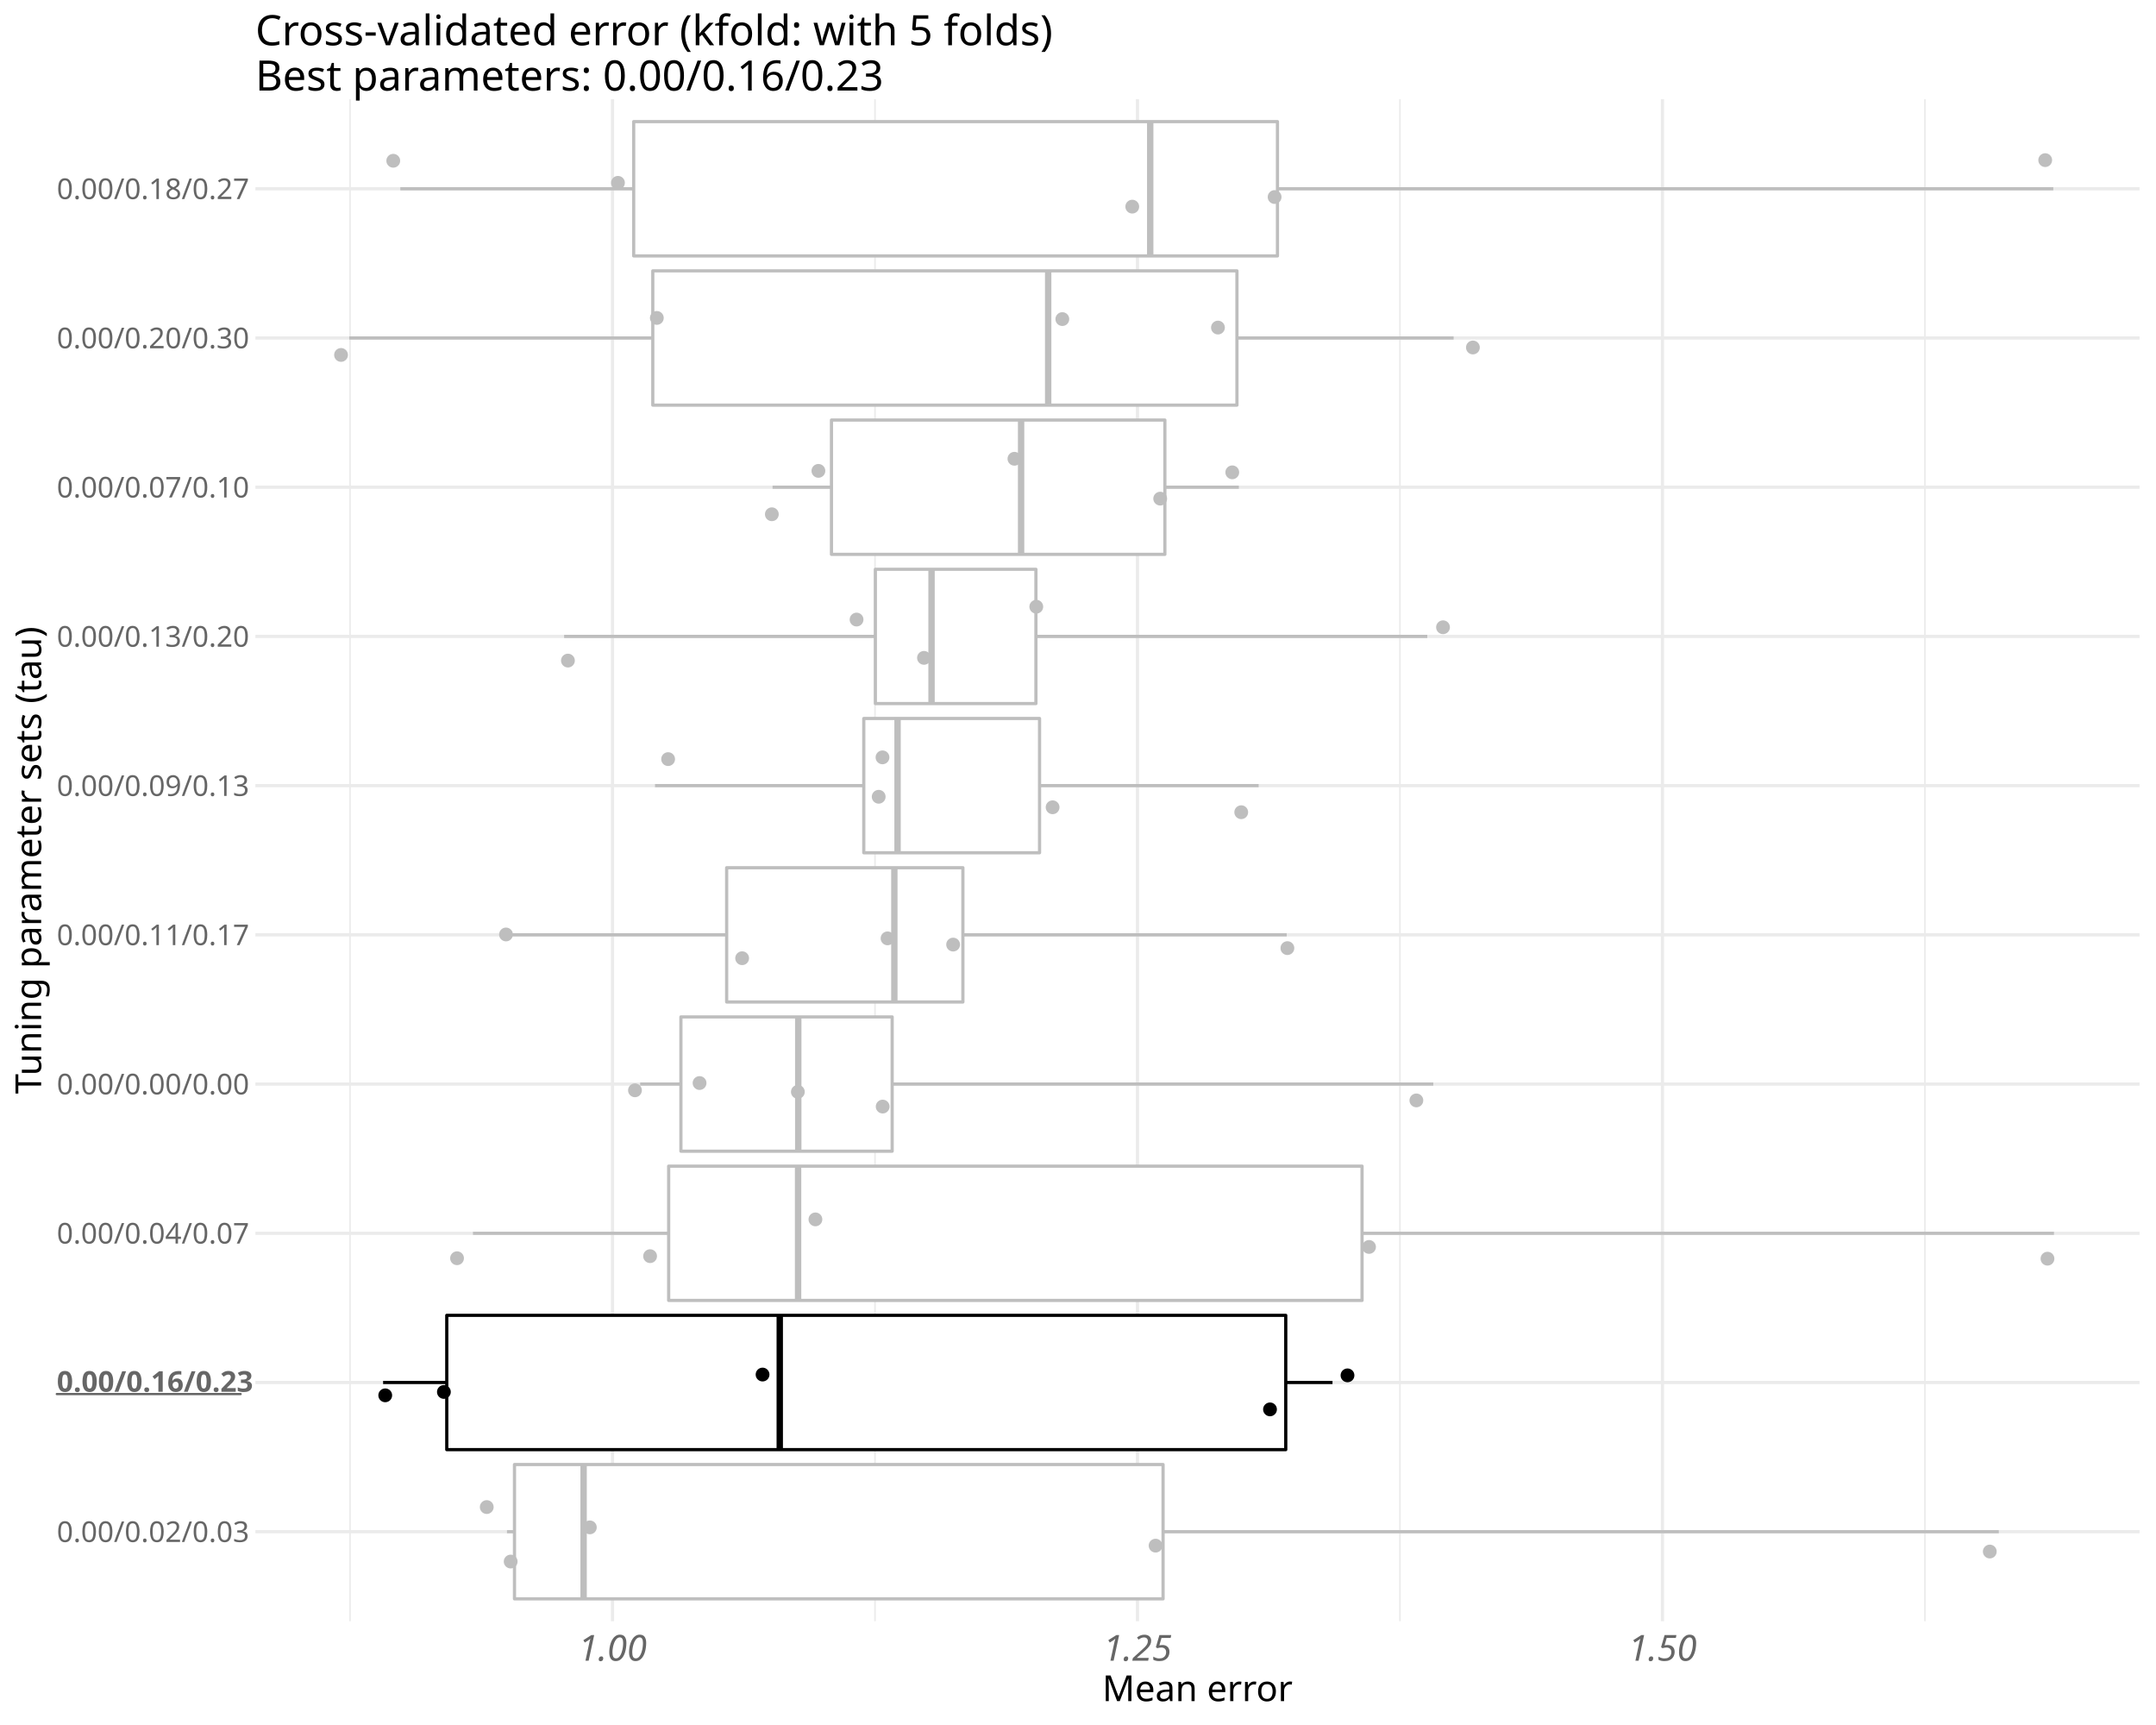
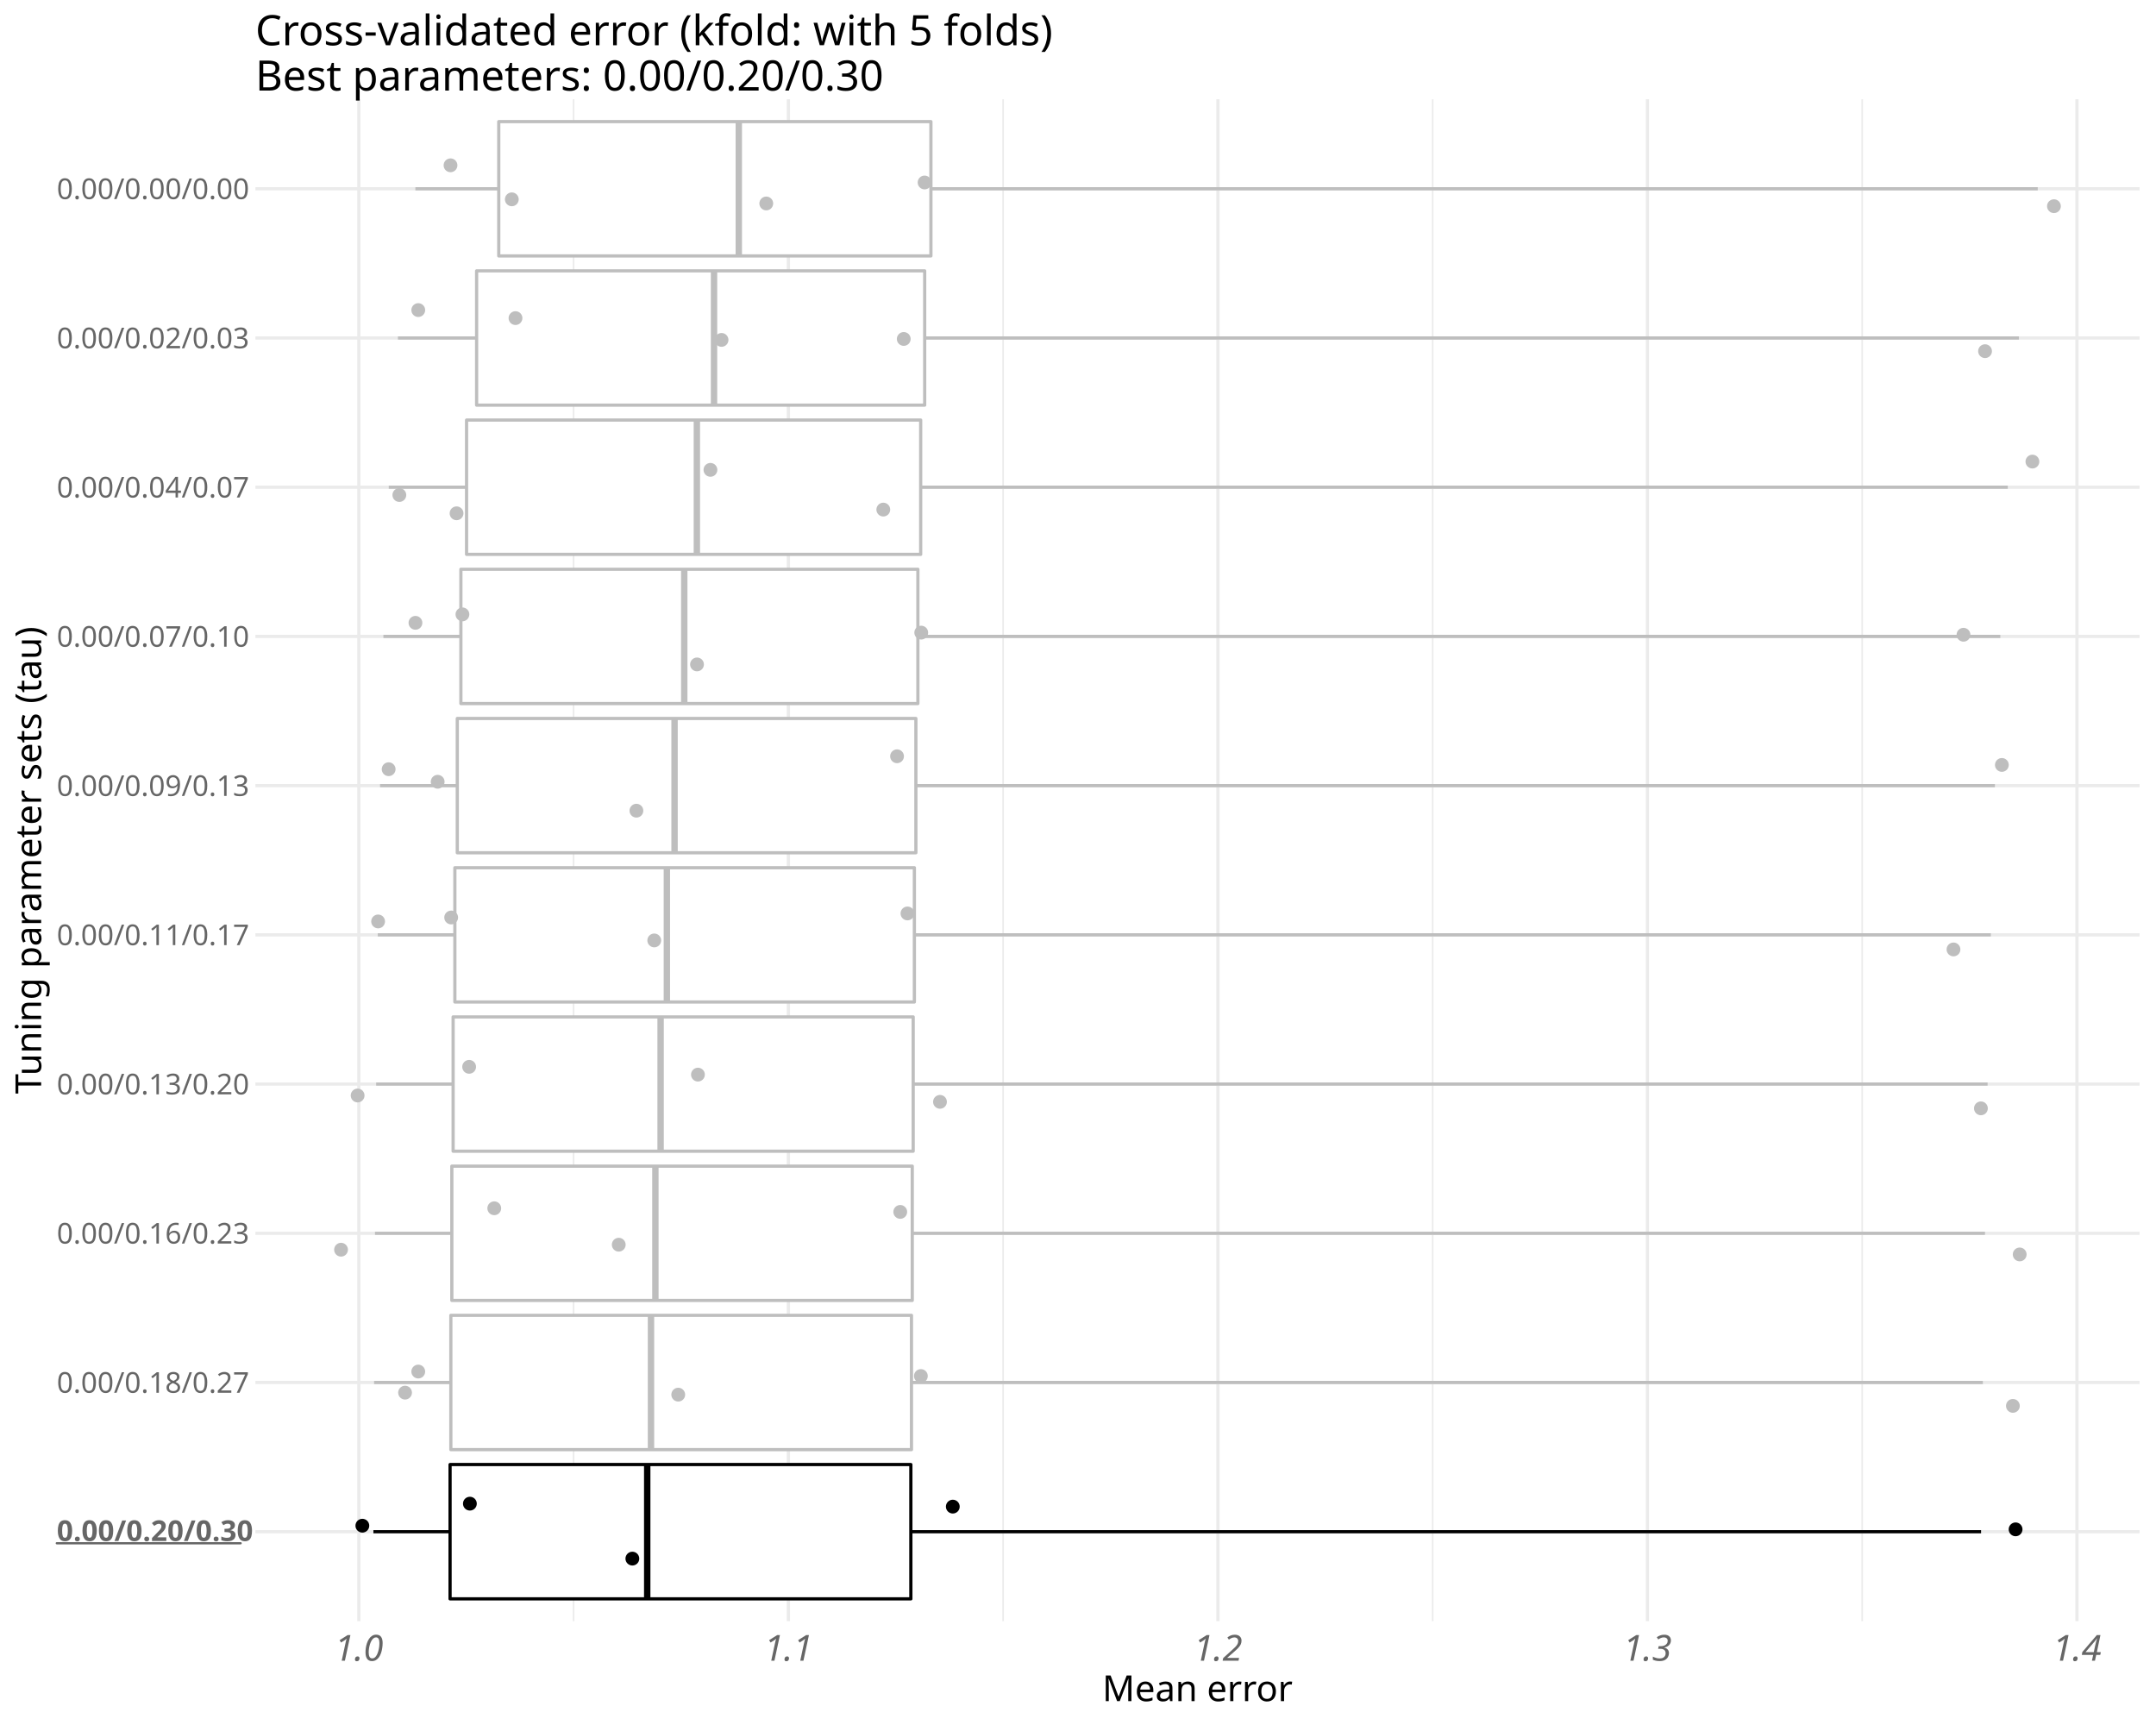
<svg xmlns="http://www.w3.org/2000/svg" class="svglite" data-engine-version="2.0" width="720.00pt" height="576.00pt" viewBox="0 0 720.00 576.00">
  <defs>
    <style type="text/css">
    .svglite line, .svglite polyline, .svglite polygon, .svglite path, .svglite rect, .svglite circle {
      fill: none;
      stroke: #000000;
      stroke-linecap: round;
      stroke-linejoin: round;
      stroke-miterlimit: 10.00;
    }
  </style>
  </defs>
  <rect width="100%" height="100%" style="stroke: none; fill: #FFFFFF;" />
  <defs>
    <clipPath id="cpMC4wMHw3MjAuMDB8MC4wMHw1NzYuMDA=">
      <rect x="0.00" y="0.00" width="720.00" height="576.00" />
    </clipPath>
  </defs>
  <g clip-path="url(#cpMC4wMHw3MjAuMDB8MC4wMHw1NzYuMDA=)">
</g>
  <defs>
    <clipPath id="cpODUuMjl8NzE0LjUyfDMzLjE0fDU0MS4zNQ==">
      <rect x="85.29" y="33.14" width="629.23" height="508.21" />
    </clipPath>
  </defs>
  <g clip-path="url(#cpODUuMjl8NzE0LjUyfDMzLjE0fDU0MS4zNQ==)">
-     <polyline points="116.90,541.35 116.90,33.14 " style="stroke-width: 0.53; stroke: #EBEBEB; stroke-linecap: butt;" />
-     <polyline points="292.21,541.35 292.21,33.14 " style="stroke-width: 0.53; stroke: #EBEBEB; stroke-linecap: butt;" />
-     <polyline points="467.52,541.35 467.52,33.14 " style="stroke-width: 0.53; stroke: #EBEBEB; stroke-linecap: butt;" />
-     <polyline points="642.83,541.35 642.83,33.14 " style="stroke-width: 0.53; stroke: #EBEBEB; stroke-linecap: butt;" />
+     <polyline points="191.56,541.35 191.56,33.14 " style="stroke-width: 0.53; stroke: #EBEBEB; stroke-linecap: butt;" />
+     <polyline points="335.00,541.35 335.00,33.14 " style="stroke-width: 0.53; stroke: #EBEBEB; stroke-linecap: butt;" />
+     <polyline points="478.45,541.35 478.45,33.14 " style="stroke-width: 0.53; stroke: #EBEBEB; stroke-linecap: butt;" />
+     <polyline points="621.89,541.35 621.89,33.14 " style="stroke-width: 0.53; stroke: #EBEBEB; stroke-linecap: butt;" />
+     <polyline points="85.29,511.46 714.52,511.46 " style="stroke-width: 1.07; stroke: #EBEBEB; stroke-linecap: butt;" />
+     <polyline points="85.29,461.63 714.52,461.63 " style="stroke-width: 1.07; stroke: #EBEBEB; stroke-linecap: butt;" />
+     <polyline points="85.29,411.81 714.52,411.81 " style="stroke-width: 1.07; stroke: #EBEBEB; stroke-linecap: butt;" />
+     <polyline points="85.29,361.98 714.52,361.98 " style="stroke-width: 1.07; stroke: #EBEBEB; stroke-linecap: butt;" />
+     <polyline points="85.29,312.16 714.52,312.16 " style="stroke-width: 1.07; stroke: #EBEBEB; stroke-linecap: butt;" />
+     <polyline points="85.29,262.33 714.52,262.33 " style="stroke-width: 1.07; stroke: #EBEBEB; stroke-linecap: butt;" />
+     <polyline points="85.29,212.51 714.52,212.51 " style="stroke-width: 1.07; stroke: #EBEBEB; stroke-linecap: butt;" />
+     <polyline points="85.29,162.68 714.52,162.68 " style="stroke-width: 1.07; stroke: #EBEBEB; stroke-linecap: butt;" />
    <polyline points="85.29,112.86 714.52,112.86 " style="stroke-width: 1.07; stroke: #EBEBEB; stroke-linecap: butt;" />
    <polyline points="85.29,63.04 714.52,63.04 " style="stroke-width: 1.07; stroke: #EBEBEB; stroke-linecap: butt;" />
-     <polyline points="85.29,461.63 714.52,461.63 " style="stroke-width: 1.07; stroke: #EBEBEB; stroke-linecap: butt;" />
-     <polyline points="85.29,212.51 714.52,212.51 " style="stroke-width: 1.07; stroke: #EBEBEB; stroke-linecap: butt;" />
-     <polyline points="85.29,312.16 714.52,312.16 " style="stroke-width: 1.07; stroke: #EBEBEB; stroke-linecap: butt;" />
-     <polyline points="85.29,262.33 714.52,262.33 " style="stroke-width: 1.07; stroke: #EBEBEB; stroke-linecap: butt;" />
-     <polyline points="85.29,162.68 714.52,162.68 " style="stroke-width: 1.07; stroke: #EBEBEB; stroke-linecap: butt;" />
-     <polyline points="85.29,411.81 714.52,411.81 " style="stroke-width: 1.07; stroke: #EBEBEB; stroke-linecap: butt;" />
-     <polyline points="85.29,511.46 714.52,511.46 " style="stroke-width: 1.07; stroke: #EBEBEB; stroke-linecap: butt;" />
-     <polyline points="85.29,361.98 714.52,361.98 " style="stroke-width: 1.07; stroke: #EBEBEB; stroke-linecap: butt;" />
-     <polyline points="204.55,541.35 204.55,33.14 " style="stroke-width: 1.07; stroke: #EBEBEB; stroke-linecap: butt;" />
-     <polyline points="379.86,541.35 379.86,33.14 " style="stroke-width: 1.07; stroke: #EBEBEB; stroke-linecap: butt;" />
-     <polyline points="555.18,541.35 555.18,33.14 " style="stroke-width: 1.07; stroke: #EBEBEB; stroke-linecap: butt;" />
-     <line x1="388.41" y1="511.46" x2="667.50" y2="511.46" style="stroke-width: 1.07; stroke: #BEBEBE; stroke-linecap: butt;" />
-     <line x1="171.81" y1="511.46" x2="169.31" y2="511.46" style="stroke-width: 1.07; stroke: #BEBEBE; stroke-linecap: butt;" />
-     <polygon points="388.41,533.88 171.81,533.88 171.81,489.03 388.41,489.03 388.41,533.88 " style="stroke-width: 1.07; stroke: #BEBEBE; fill: #FFFFFF;" />
-     <line x1="194.90" y1="533.88" x2="194.90" y2="489.03" style="stroke-width: 2.13; stroke: #BEBEBE; stroke-linecap: butt;" />
-     <line x1="429.38" y1="461.63" x2="444.99" y2="461.63" style="stroke-width: 1.07; stroke-linecap: butt;" />
-     <line x1="149.20" y1="461.63" x2="127.94" y2="461.63" style="stroke-width: 1.07; stroke-linecap: butt;" />
-     <polygon points="429.38,484.05 149.20,484.05 149.20,439.21 429.38,439.21 429.38,484.05 " style="stroke-width: 1.07; fill: #FFFFFF;" />
-     <line x1="260.40" y1="484.05" x2="260.40" y2="439.21" style="stroke-width: 2.13; stroke-linecap: butt;" />
-     <line x1="454.86" y1="411.81" x2="685.92" y2="411.81" style="stroke-width: 1.07; stroke: #BEBEBE; stroke-linecap: butt;" />
-     <line x1="223.30" y1="411.81" x2="157.95" y2="411.81" style="stroke-width: 1.07; stroke: #BEBEBE; stroke-linecap: butt;" />
-     <polygon points="454.86,434.23 223.30,434.23 223.30,389.39 454.86,389.39 454.86,434.23 " style="stroke-width: 1.07; stroke: #BEBEBE; fill: #FFFFFF;" />
-     <line x1="266.52" y1="434.23" x2="266.52" y2="389.39" style="stroke-width: 2.13; stroke: #BEBEBE; stroke-linecap: butt;" />
-     <line x1="297.94" y1="361.98" x2="478.65" y2="361.98" style="stroke-width: 1.07; stroke: #BEBEBE; stroke-linecap: butt;" />
-     <line x1="227.39" y1="361.98" x2="213.79" y2="361.98" style="stroke-width: 1.07; stroke: #BEBEBE; stroke-linecap: butt;" />
-     <polygon points="297.94,384.40 227.39,384.40 227.39,339.56 297.94,339.56 297.94,384.40 " style="stroke-width: 1.07; stroke: #BEBEBE; fill: #FFFFFF;" />
-     <line x1="266.58" y1="384.40" x2="266.58" y2="339.56" style="stroke-width: 2.13; stroke: #BEBEBE; stroke-linecap: butt;" />
-     <line x1="321.56" y1="312.16" x2="429.70" y2="312.16" style="stroke-width: 1.07; stroke: #BEBEBE; stroke-linecap: butt;" />
-     <line x1="242.67" y1="312.16" x2="170.02" y2="312.16" style="stroke-width: 1.07; stroke: #BEBEBE; stroke-linecap: butt;" />
-     <polygon points="321.56,334.58 242.67,334.58 242.67,289.74 321.56,289.74 321.56,334.58 " style="stroke-width: 1.07; stroke: #BEBEBE; fill: #FFFFFF;" />
-     <line x1="298.67" y1="334.58" x2="298.67" y2="289.74" style="stroke-width: 2.13; stroke: #BEBEBE; stroke-linecap: butt;" />
-     <line x1="347.16" y1="262.33" x2="420.33" y2="262.33" style="stroke-width: 1.07; stroke: #BEBEBE; stroke-linecap: butt;" />
-     <line x1="288.46" y1="262.33" x2="218.75" y2="262.33" style="stroke-width: 1.07; stroke: #BEBEBE; stroke-linecap: butt;" />
-     <polygon points="347.16,284.75 288.46,284.75 288.46,239.91 347.16,239.91 347.16,284.75 " style="stroke-width: 1.07; stroke: #BEBEBE; fill: #FFFFFF;" />
-     <line x1="299.74" y1="284.75" x2="299.74" y2="239.91" style="stroke-width: 2.13; stroke: #BEBEBE; stroke-linecap: butt;" />
-     <line x1="345.95" y1="212.51" x2="476.64" y2="212.51" style="stroke-width: 1.07; stroke: #BEBEBE; stroke-linecap: butt;" />
-     <line x1="292.33" y1="212.51" x2="188.39" y2="212.51" style="stroke-width: 1.07; stroke: #BEBEBE; stroke-linecap: butt;" />
-     <polygon points="345.95,234.93 292.33,234.93 292.33,190.09 345.95,190.09 345.95,234.93 " style="stroke-width: 1.07; stroke: #BEBEBE; fill: #FFFFFF;" />
-     <line x1="311.09" y1="234.93" x2="311.09" y2="190.09" style="stroke-width: 2.13; stroke: #BEBEBE; stroke-linecap: butt;" />
-     <line x1="389.01" y1="162.68" x2="413.72" y2="162.68" style="stroke-width: 1.07; stroke: #BEBEBE; stroke-linecap: butt;" />
-     <line x1="277.67" y1="162.68" x2="258.00" y2="162.68" style="stroke-width: 1.07; stroke: #BEBEBE; stroke-linecap: butt;" />
-     <polygon points="389.01,185.11 277.67,185.11 277.67,140.26 389.01,140.26 389.01,185.11 " style="stroke-width: 1.07; stroke: #BEBEBE; fill: #FFFFFF;" />
-     <line x1="341.00" y1="185.11" x2="341.00" y2="140.26" style="stroke-width: 2.13; stroke: #BEBEBE; stroke-linecap: butt;" />
-     <line x1="413.08" y1="112.86" x2="485.45" y2="112.86" style="stroke-width: 1.07; stroke: #BEBEBE; stroke-linecap: butt;" />
-     <line x1="218.00" y1="112.86" x2="116.62" y2="112.86" style="stroke-width: 1.07; stroke: #BEBEBE; stroke-linecap: butt;" />
-     <polygon points="413.08,135.28 218.00,135.28 218.00,90.44 413.08,90.44 413.08,135.28 " style="stroke-width: 1.07; stroke: #BEBEBE; fill: #FFFFFF;" />
-     <line x1="350.04" y1="135.28" x2="350.04" y2="90.44" style="stroke-width: 2.13; stroke: #BEBEBE; stroke-linecap: butt;" />
-     <line x1="426.61" y1="63.04" x2="685.70" y2="63.04" style="stroke-width: 1.07; stroke: #BEBEBE; stroke-linecap: butt;" />
-     <line x1="211.62" y1="63.04" x2="133.69" y2="63.04" style="stroke-width: 1.07; stroke: #BEBEBE; stroke-linecap: butt;" />
-     <polygon points="426.61,85.46 211.62,85.46 211.62,40.61 426.61,40.61 426.61,85.46 " style="stroke-width: 1.07; stroke: #BEBEBE; fill: #FFFFFF;" />
-     <line x1="384.12" y1="85.46" x2="384.12" y2="40.61" style="stroke-width: 2.13; stroke: #BEBEBE; stroke-linecap: butt;" />
-     <circle cx="491.88" cy="116.03" r="1.95" style="stroke-width: 0.71; stroke: #BEBEBE; fill: #BEBEBE;" />
-     <circle cx="131.33" cy="53.68" r="1.95" style="stroke-width: 0.71; stroke: #BEBEBE; fill: #BEBEBE;" />
-     <circle cx="148.24" cy="464.79" r="1.95" style="stroke-width: 0.71; fill: #000000;" />
-     <circle cx="308.57" cy="219.67" r="1.95" style="stroke-width: 0.71; stroke: #BEBEBE; fill: #BEBEBE;" />
-     <circle cx="296.40" cy="313.33" r="1.95" style="stroke-width: 0.71; stroke: #BEBEBE; fill: #BEBEBE;" />
-     <circle cx="293.44" cy="266.05" r="1.95" style="stroke-width: 0.71; stroke: #BEBEBE; fill: #BEBEBE;" />
-     <circle cx="387.45" cy="166.50" r="1.95" style="stroke-width: 0.71; stroke: #BEBEBE; fill: #BEBEBE;" />
-     <circle cx="457.19" cy="416.37" r="1.95" style="stroke-width: 0.71; stroke: #BEBEBE; fill: #BEBEBE;" />
-     <circle cx="385.91" cy="516.11" r="1.95" style="stroke-width: 0.71; stroke: #BEBEBE; fill: #BEBEBE;" />
-     <circle cx="212.05" cy="364.07" r="1.95" style="stroke-width: 0.71; stroke: #BEBEBE; fill: #BEBEBE;" />
-     <circle cx="113.89" cy="118.52" r="1.95" style="stroke-width: 0.71; stroke: #BEBEBE; fill: #BEBEBE;" />
-     <circle cx="683.00" cy="53.47" r="1.95" style="stroke-width: 0.71; stroke: #BEBEBE; fill: #BEBEBE;" />
-     <circle cx="254.66" cy="458.98" r="1.95" style="stroke-width: 0.71; fill: #000000;" />
-     <circle cx="481.90" cy="209.45" r="1.95" style="stroke-width: 0.71; stroke: #BEBEBE; fill: #BEBEBE;" />
-     <circle cx="318.30" cy="315.41" r="1.95" style="stroke-width: 0.71; stroke: #BEBEBE; fill: #BEBEBE;" />
-     <circle cx="414.51" cy="271.21" r="1.95" style="stroke-width: 0.71; stroke: #BEBEBE; fill: #BEBEBE;" />
-     <circle cx="257.76" cy="171.72" r="1.95" style="stroke-width: 0.71; stroke: #BEBEBE; fill: #BEBEBE;" />
-     <circle cx="272.31" cy="407.17" r="1.95" style="stroke-width: 0.71; stroke: #BEBEBE; fill: #BEBEBE;" />
-     <circle cx="170.54" cy="521.42" r="1.95" style="stroke-width: 0.71; stroke: #BEBEBE; fill: #BEBEBE;" />
-     <circle cx="233.62" cy="361.64" r="1.95" style="stroke-width: 0.71; stroke: #BEBEBE; fill: #BEBEBE;" />
-     <circle cx="219.35" cy="106.16" r="1.95" style="stroke-width: 0.71; stroke: #BEBEBE; fill: #BEBEBE;" />
-     <circle cx="425.66" cy="65.79" r="1.95" style="stroke-width: 0.71; stroke: #BEBEBE; fill: #BEBEBE;" />
-     <circle cx="424.12" cy="470.61" r="1.95" style="stroke-width: 0.71; fill: #000000;" />
-     <circle cx="286.05" cy="206.88" r="1.95" style="stroke-width: 0.71; stroke: #BEBEBE; fill: #BEBEBE;" />
-     <circle cx="168.98" cy="312.03" r="1.95" style="stroke-width: 0.71; stroke: #BEBEBE; fill: #BEBEBE;" />
-     <circle cx="294.71" cy="252.89" r="1.95" style="stroke-width: 0.71; stroke: #BEBEBE; fill: #BEBEBE;" />
-     <circle cx="338.77" cy="153.19" r="1.95" style="stroke-width: 0.71; stroke: #BEBEBE; fill: #BEBEBE;" />
-     <circle cx="152.63" cy="420.14" r="1.95" style="stroke-width: 0.71; stroke: #BEBEBE; fill: #BEBEBE;" />
-     <circle cx="196.98" cy="510.01" r="1.95" style="stroke-width: 0.71; stroke: #BEBEBE; fill: #BEBEBE;" />
-     <circle cx="266.45" cy="364.59" r="1.95" style="stroke-width: 0.71; stroke: #BEBEBE; fill: #BEBEBE;" />
-     <circle cx="354.77" cy="106.55" r="1.95" style="stroke-width: 0.71; stroke: #BEBEBE; fill: #BEBEBE;" />
-     <circle cx="378.12" cy="69.00" r="1.95" style="stroke-width: 0.71; stroke: #BEBEBE; fill: #BEBEBE;" />
-     <circle cx="450.00" cy="459.25" r="1.95" style="stroke-width: 0.71; fill: #000000;" />
-     <circle cx="189.66" cy="220.58" r="1.95" style="stroke-width: 0.71; stroke: #BEBEBE; fill: #BEBEBE;" />
-     <circle cx="247.84" cy="319.96" r="1.95" style="stroke-width: 0.71; stroke: #BEBEBE; fill: #BEBEBE;" />
-     <circle cx="223.12" cy="253.48" r="1.95" style="stroke-width: 0.71; stroke: #BEBEBE; fill: #BEBEBE;" />
-     <circle cx="411.52" cy="157.72" r="1.95" style="stroke-width: 0.71; stroke: #BEBEBE; fill: #BEBEBE;" />
-     <circle cx="217.10" cy="419.45" r="1.95" style="stroke-width: 0.71; stroke: #BEBEBE; fill: #BEBEBE;" />
-     <circle cx="664.49" cy="518.08" r="1.95" style="stroke-width: 0.71; stroke: #BEBEBE; fill: #BEBEBE;" />
-     <circle cx="473.00" cy="367.44" r="1.95" style="stroke-width: 0.71; stroke: #BEBEBE; fill: #BEBEBE;" />
-     <circle cx="406.74" cy="109.38" r="1.95" style="stroke-width: 0.71; stroke: #BEBEBE; fill: #BEBEBE;" />
-     <circle cx="206.37" cy="61.05" r="1.95" style="stroke-width: 0.71; stroke: #BEBEBE; fill: #BEBEBE;" />
-     <circle cx="128.65" cy="465.92" r="1.95" style="stroke-width: 0.71; fill: #000000;" />
-     <circle cx="346.07" cy="202.59" r="1.95" style="stroke-width: 0.71; stroke: #BEBEBE; fill: #BEBEBE;" />
-     <circle cx="429.93" cy="316.59" r="1.95" style="stroke-width: 0.71; stroke: #BEBEBE; fill: #BEBEBE;" />
-     <circle cx="351.52" cy="269.56" r="1.95" style="stroke-width: 0.71; stroke: #BEBEBE; fill: #BEBEBE;" />
-     <circle cx="273.31" cy="157.23" r="1.95" style="stroke-width: 0.71; stroke: #BEBEBE; fill: #BEBEBE;" />
-     <circle cx="683.76" cy="420.29" r="1.95" style="stroke-width: 0.71; stroke: #BEBEBE; fill: #BEBEBE;" />
-     <circle cx="162.55" cy="503.23" r="1.95" style="stroke-width: 0.71; stroke: #BEBEBE; fill: #BEBEBE;" />
-     <circle cx="294.77" cy="369.50" r="1.95" style="stroke-width: 0.71; stroke: #BEBEBE; fill: #BEBEBE;" />
+     <polyline points="119.84,541.35 119.84,33.14 " style="stroke-width: 1.07; stroke: #EBEBEB; stroke-linecap: butt;" />
+     <polyline points="263.28,541.35 263.28,33.14 " style="stroke-width: 1.07; stroke: #EBEBEB; stroke-linecap: butt;" />
+     <polyline points="406.73,541.35 406.73,33.14 " style="stroke-width: 1.07; stroke: #EBEBEB; stroke-linecap: butt;" />
+     <polyline points="550.17,541.35 550.17,33.14 " style="stroke-width: 1.07; stroke: #EBEBEB; stroke-linecap: butt;" />
+     <polyline points="693.61,541.35 693.61,33.14 " style="stroke-width: 1.07; stroke: #EBEBEB; stroke-linecap: butt;" />
+     <line x1="304.18" y1="511.46" x2="661.58" y2="511.46" style="stroke-width: 1.07; stroke-linecap: butt;" />
+     <line x1="150.30" y1="511.46" x2="124.70" y2="511.46" style="stroke-width: 1.07; stroke-linecap: butt;" />
+     <polygon points="304.18,533.88 150.30,533.88 150.30,489.03 304.18,489.03 304.18,533.88 " style="stroke-width: 1.07; fill: #FFFFFF;" />
+     <line x1="216.14" y1="533.88" x2="216.14" y2="489.03" style="stroke-width: 2.13; stroke-linecap: butt;" />
+     <line x1="304.39" y1="461.63" x2="662.18" y2="461.63" style="stroke-width: 1.07; stroke: #BEBEBE; stroke-linecap: butt;" />
+     <line x1="150.56" y1="461.63" x2="124.93" y2="461.63" style="stroke-width: 1.07; stroke: #BEBEBE; stroke-linecap: butt;" />
+     <polygon points="304.39,484.05 150.56,484.05 150.56,439.21 304.39,439.21 304.39,484.05 " style="stroke-width: 1.07; stroke: #BEBEBE; fill: #FFFFFF;" />
+     <line x1="217.40" y1="484.05" x2="217.40" y2="439.21" style="stroke-width: 2.13; stroke: #BEBEBE; stroke-linecap: butt;" />
+     <line x1="304.65" y1="411.81" x2="662.89" y2="411.81" style="stroke-width: 1.07; stroke: #BEBEBE; stroke-linecap: butt;" />
+     <line x1="150.89" y1="411.81" x2="125.23" y2="411.81" style="stroke-width: 1.07; stroke: #BEBEBE; stroke-linecap: butt;" />
+     <polygon points="304.65,434.23 150.89,434.23 150.89,389.39 304.65,389.39 304.65,434.23 " style="stroke-width: 1.07; stroke: #BEBEBE; fill: #FFFFFF;" />
+     <line x1="218.87" y1="434.23" x2="218.87" y2="389.39" style="stroke-width: 2.13; stroke: #BEBEBE; stroke-linecap: butt;" />
+     <line x1="304.96" y1="361.98" x2="663.76" y2="361.98" style="stroke-width: 1.07; stroke: #BEBEBE; stroke-linecap: butt;" />
+     <line x1="151.32" y1="361.98" x2="125.62" y2="361.98" style="stroke-width: 1.07; stroke: #BEBEBE; stroke-linecap: butt;" />
+     <polygon points="304.96,384.40 151.32,384.40 151.32,339.56 304.96,339.56 304.96,384.40 " style="stroke-width: 1.07; stroke: #BEBEBE; fill: #FFFFFF;" />
+     <line x1="220.61" y1="384.40" x2="220.61" y2="339.56" style="stroke-width: 2.13; stroke: #BEBEBE; stroke-linecap: butt;" />
+     <line x1="305.36" y1="312.16" x2="664.84" y2="312.16" style="stroke-width: 1.07; stroke: #BEBEBE; stroke-linecap: butt;" />
+     <line x1="151.90" y1="312.16" x2="126.16" y2="312.16" style="stroke-width: 1.07; stroke: #BEBEBE; stroke-linecap: butt;" />
+     <polygon points="305.36,334.58 151.90,334.58 151.90,289.74 305.36,289.74 305.36,334.58 " style="stroke-width: 1.07; stroke: #BEBEBE; fill: #FFFFFF;" />
+     <line x1="222.70" y1="334.58" x2="222.70" y2="289.74" style="stroke-width: 2.13; stroke: #BEBEBE; stroke-linecap: butt;" />
+     <line x1="305.86" y1="262.33" x2="666.21" y2="262.33" style="stroke-width: 1.07; stroke: #BEBEBE; stroke-linecap: butt;" />
+     <line x1="152.71" y1="262.33" x2="126.92" y2="262.33" style="stroke-width: 1.07; stroke: #BEBEBE; stroke-linecap: butt;" />
+     <polygon points="305.86,284.75 152.71,284.75 152.71,239.91 305.86,239.91 305.86,284.75 " style="stroke-width: 1.07; stroke: #BEBEBE; fill: #FFFFFF;" />
+     <line x1="225.27" y1="284.75" x2="225.27" y2="239.91" style="stroke-width: 2.13; stroke: #BEBEBE; stroke-linecap: butt;" />
+     <line x1="306.53" y1="212.51" x2="668.01" y2="212.51" style="stroke-width: 1.07; stroke: #BEBEBE; stroke-linecap: butt;" />
+     <line x1="153.91" y1="212.51" x2="128.04" y2="212.51" style="stroke-width: 1.07; stroke: #BEBEBE; stroke-linecap: butt;" />
+     <polygon points="306.53,234.93 153.91,234.93 153.91,190.09 306.53,190.09 306.53,234.93 " style="stroke-width: 1.07; stroke: #BEBEBE; fill: #FFFFFF;" />
+     <line x1="228.51" y1="234.93" x2="228.51" y2="190.09" style="stroke-width: 2.13; stroke: #BEBEBE; stroke-linecap: butt;" />
+     <line x1="307.46" y1="162.68" x2="670.50" y2="162.68" style="stroke-width: 1.07; stroke: #BEBEBE; stroke-linecap: butt;" />
+     <line x1="155.81" y1="162.68" x2="129.83" y2="162.68" style="stroke-width: 1.07; stroke: #BEBEBE; stroke-linecap: butt;" />
+     <polygon points="307.46,185.11 155.81,185.11 155.81,140.26 307.46,140.26 307.46,185.11 " style="stroke-width: 1.07; stroke: #BEBEBE; fill: #FFFFFF;" />
+     <line x1="232.72" y1="185.11" x2="232.72" y2="140.26" style="stroke-width: 2.13; stroke: #BEBEBE; stroke-linecap: butt;" />
+     <line x1="308.80" y1="112.86" x2="674.22" y2="112.86" style="stroke-width: 1.07; stroke: #BEBEBE; stroke-linecap: butt;" />
+     <line x1="159.17" y1="112.86" x2="132.89" y2="112.86" style="stroke-width: 1.07; stroke: #BEBEBE; stroke-linecap: butt;" />
+     <polygon points="308.80,135.28 159.17,135.28 159.17,90.44 308.80,90.44 308.80,135.28 " style="stroke-width: 1.07; stroke: #BEBEBE; fill: #FFFFFF;" />
+     <line x1="238.45" y1="135.28" x2="238.45" y2="90.44" style="stroke-width: 2.13; stroke: #BEBEBE; stroke-linecap: butt;" />
+     <line x1="310.88" y1="63.04" x2="680.51" y2="63.04" style="stroke-width: 1.07; stroke: #BEBEBE; stroke-linecap: butt;" />
+     <line x1="166.56" y1="63.04" x2="138.72" y2="63.04" style="stroke-width: 1.07; stroke: #BEBEBE; stroke-linecap: butt;" />
+     <polygon points="310.88,85.46 166.56,85.46 166.56,40.61 310.88,40.61 310.88,85.46 " style="stroke-width: 1.07; stroke: #BEBEBE; fill: #FFFFFF;" />
+     <line x1="246.72" y1="85.46" x2="246.72" y2="40.61" style="stroke-width: 2.13; stroke: #BEBEBE; stroke-linecap: butt;" />
+     <circle cx="121.01" cy="509.45" r="1.95" style="stroke-width: 0.71; fill: #000000;" />
+     <circle cx="135.27" cy="465.02" r="1.95" style="stroke-width: 0.71; stroke: #BEBEBE; fill: #BEBEBE;" />
+     <circle cx="113.89" cy="417.29" r="1.95" style="stroke-width: 0.71; stroke: #BEBEBE; fill: #BEBEBE;" />
+     <circle cx="119.43" cy="365.80" r="1.95" style="stroke-width: 0.71; stroke: #BEBEBE; fill: #BEBEBE;" />
+     <circle cx="126.27" cy="307.68" r="1.95" style="stroke-width: 0.71; stroke: #BEBEBE; fill: #BEBEBE;" />
+     <circle cx="129.79" cy="256.85" r="1.95" style="stroke-width: 0.71; stroke: #BEBEBE; fill: #BEBEBE;" />
+     <circle cx="138.74" cy="207.97" r="1.95" style="stroke-width: 0.71; stroke: #BEBEBE; fill: #BEBEBE;" />
+     <circle cx="133.36" cy="165.29" r="1.95" style="stroke-width: 0.71; stroke: #BEBEBE; fill: #BEBEBE;" />
+     <circle cx="139.68" cy="103.54" r="1.95" style="stroke-width: 0.71; stroke: #BEBEBE; fill: #BEBEBE;" />
+     <circle cx="150.45" cy="55.20" r="1.95" style="stroke-width: 0.71; stroke: #BEBEBE; fill: #BEBEBE;" />
+     <circle cx="156.92" cy="502.09" r="1.95" style="stroke-width: 0.71; fill: #000000;" />
+     <circle cx="139.68" cy="457.98" r="1.95" style="stroke-width: 0.71; stroke: #BEBEBE; fill: #BEBEBE;" />
+     <circle cx="165.06" cy="403.46" r="1.95" style="stroke-width: 0.71; stroke: #BEBEBE; fill: #BEBEBE;" />
+     <circle cx="156.67" cy="356.23" r="1.95" style="stroke-width: 0.71; stroke: #BEBEBE; fill: #BEBEBE;" />
+     <circle cx="150.67" cy="306.36" r="1.95" style="stroke-width: 0.71; stroke: #BEBEBE; fill: #BEBEBE;" />
+     <circle cx="146.16" cy="261.04" r="1.95" style="stroke-width: 0.71; stroke: #BEBEBE; fill: #BEBEBE;" />
+     <circle cx="154.43" cy="205.15" r="1.95" style="stroke-width: 0.71; stroke: #BEBEBE; fill: #BEBEBE;" />
+     <circle cx="152.47" cy="171.40" r="1.95" style="stroke-width: 0.71; stroke: #BEBEBE; fill: #BEBEBE;" />
+     <circle cx="172.15" cy="106.22" r="1.95" style="stroke-width: 0.71; stroke: #BEBEBE; fill: #BEBEBE;" />
+     <circle cx="170.92" cy="66.56" r="1.95" style="stroke-width: 0.71; stroke: #BEBEBE; fill: #BEBEBE;" />
+     <circle cx="211.18" cy="520.44" r="1.95" style="stroke-width: 0.71; fill: #000000;" />
+     <circle cx="226.50" cy="465.69" r="1.95" style="stroke-width: 0.71; stroke: #BEBEBE; fill: #BEBEBE;" />
+     <circle cx="206.63" cy="415.62" r="1.95" style="stroke-width: 0.71; stroke: #BEBEBE; fill: #BEBEBE;" />
+     <circle cx="233.08" cy="358.83" r="1.95" style="stroke-width: 0.71; stroke: #BEBEBE; fill: #BEBEBE;" />
+     <circle cx="218.49" cy="314.02" r="1.95" style="stroke-width: 0.71; stroke: #BEBEBE; fill: #BEBEBE;" />
+     <circle cx="212.53" cy="270.70" r="1.95" style="stroke-width: 0.71; stroke: #BEBEBE; fill: #BEBEBE;" />
+     <circle cx="232.77" cy="221.86" r="1.95" style="stroke-width: 0.71; stroke: #BEBEBE; fill: #BEBEBE;" />
+     <circle cx="237.25" cy="156.89" r="1.95" style="stroke-width: 0.71; stroke: #BEBEBE; fill: #BEBEBE;" />
+     <circle cx="240.96" cy="113.50" r="1.95" style="stroke-width: 0.71; stroke: #BEBEBE; fill: #BEBEBE;" />
+     <circle cx="255.90" cy="67.94" r="1.95" style="stroke-width: 0.71; stroke: #BEBEBE; fill: #BEBEBE;" />
+     <circle cx="673.11" cy="510.67" r="1.95" style="stroke-width: 0.71; fill: #000000;" />
+     <circle cx="672.21" cy="469.44" r="1.95" style="stroke-width: 0.71; stroke: #BEBEBE; fill: #BEBEBE;" />
+     <circle cx="674.48" cy="418.87" r="1.95" style="stroke-width: 0.71; stroke: #BEBEBE; fill: #BEBEBE;" />
+     <circle cx="661.53" cy="370.09" r="1.95" style="stroke-width: 0.71; stroke: #BEBEBE; fill: #BEBEBE;" />
+     <circle cx="652.37" cy="317.03" r="1.95" style="stroke-width: 0.71; stroke: #BEBEBE; fill: #BEBEBE;" />
+     <circle cx="668.53" cy="255.42" r="1.95" style="stroke-width: 0.71; stroke: #BEBEBE; fill: #BEBEBE;" />
+     <circle cx="655.71" cy="211.95" r="1.95" style="stroke-width: 0.71; stroke: #BEBEBE; fill: #BEBEBE;" />
+     <circle cx="678.73" cy="154.13" r="1.95" style="stroke-width: 0.71; stroke: #BEBEBE; fill: #BEBEBE;" />
+     <circle cx="662.91" cy="117.26" r="1.95" style="stroke-width: 0.71; stroke: #BEBEBE; fill: #BEBEBE;" />
+     <circle cx="685.92" cy="68.85" r="1.95" style="stroke-width: 0.71; stroke: #BEBEBE; fill: #BEBEBE;" />
+     <circle cx="318.19" cy="503.08" r="1.95" style="stroke-width: 0.71; fill: #000000;" />
+     <circle cx="307.53" cy="459.47" r="1.95" style="stroke-width: 0.71; stroke: #BEBEBE; fill: #BEBEBE;" />
+     <circle cx="300.64" cy="404.67" r="1.95" style="stroke-width: 0.71; stroke: #BEBEBE; fill: #BEBEBE;" />
+     <circle cx="313.91" cy="367.92" r="1.95" style="stroke-width: 0.71; stroke: #BEBEBE; fill: #BEBEBE;" />
+     <circle cx="303.05" cy="305.01" r="1.95" style="stroke-width: 0.71; stroke: #BEBEBE; fill: #BEBEBE;" />
+     <circle cx="299.57" cy="252.53" r="1.95" style="stroke-width: 0.71; stroke: #BEBEBE; fill: #BEBEBE;" />
+     <circle cx="307.65" cy="211.24" r="1.95" style="stroke-width: 0.71; stroke: #BEBEBE; fill: #BEBEBE;" />
+     <circle cx="294.98" cy="170.16" r="1.95" style="stroke-width: 0.71; stroke: #BEBEBE; fill: #BEBEBE;" />
+     <circle cx="301.81" cy="113.18" r="1.95" style="stroke-width: 0.71; stroke: #BEBEBE; fill: #BEBEBE;" />
+     <circle cx="308.77" cy="60.93" r="1.95" style="stroke-width: 0.71; stroke: #BEBEBE; fill: #BEBEBE;" />
  </g>
  <g clip-path="url(#cpMC4wMHw3MjAuMDB8MC4wMHw1NzYuMDA=)">
-     <text x="18.97" y="116.29" style="font-size: 9.60px; fill: #666666; font-family: sans;" textLength="61.39px" lengthAdjust="spacingAndGlyphs">0.00/0.20/0.30</text>
-     <text x="18.97" y="365.42" style="font-size: 9.60px; fill: #666666; font-family: sans;" textLength="61.39px" lengthAdjust="spacingAndGlyphs">0.00/0.00/0.00</text>
+     <text x="18.97" y="514.56" style="font-size: 9.60px; font-weight: bold; fill: #666666; font-family: sans;" textLength="61.39px" lengthAdjust="spacingAndGlyphs">0.00/0.20/0.30</text>
+     <polyline points="18.97,515.31 80.36,515.31 " style="stroke-width: 0.75; stroke: #666666;" />
+     <text x="18.97" y="66.47" style="font-size: 9.60px; fill: #666666; font-family: sans;" textLength="61.39px" lengthAdjust="spacingAndGlyphs">0.00/0.00/0.00</text>
    <text x="18.97" y="315.59" style="font-size: 9.60px; fill: #666666; font-family: sans;" textLength="61.39px" lengthAdjust="spacingAndGlyphs">0.00/0.11/0.17</text>
-     <text x="18.97" y="464.73" style="font-size: 9.60px; font-weight: bold; fill: #666666; font-family: sans;" textLength="61.39px" lengthAdjust="spacingAndGlyphs">0.00/0.16/0.23</text>
-     <polyline points="18.97,465.49 80.36,465.49 " style="stroke-width: 0.75; stroke: #666666;" />
-     <text x="18.97" y="66.47" style="font-size: 9.60px; fill: #666666; font-family: sans;" textLength="61.39px" lengthAdjust="spacingAndGlyphs">0.00/0.18/0.27</text>
-     <text x="18.97" y="215.94" style="font-size: 9.60px; fill: #666666; font-family: sans;" textLength="61.39px" lengthAdjust="spacingAndGlyphs">0.00/0.13/0.20</text>
-     <text x="18.97" y="166.12" style="font-size: 9.60px; fill: #666666; font-family: sans;" textLength="61.39px" lengthAdjust="spacingAndGlyphs">0.00/0.07/0.10</text>
+     <text x="18.97" y="415.24" style="font-size: 9.60px; fill: #666666; font-family: sans;" textLength="61.39px" lengthAdjust="spacingAndGlyphs">0.00/0.16/0.23</text>
+     <text x="18.97" y="465.06" style="font-size: 9.60px; fill: #666666; font-family: sans;" textLength="61.39px" lengthAdjust="spacingAndGlyphs">0.00/0.18/0.27</text>
+     <text x="18.97" y="365.42" style="font-size: 9.60px; fill: #666666; font-family: sans;" textLength="61.39px" lengthAdjust="spacingAndGlyphs">0.00/0.13/0.20</text>
+     <text x="18.97" y="215.94" style="font-size: 9.60px; fill: #666666; font-family: sans;" textLength="61.39px" lengthAdjust="spacingAndGlyphs">0.00/0.07/0.10</text>
    <text x="18.97" y="265.77" style="font-size: 9.60px; fill: #666666; font-family: sans;" textLength="61.39px" lengthAdjust="spacingAndGlyphs">0.00/0.09/0.13</text>
-     <text x="18.97" y="415.24" style="font-size: 9.60px; fill: #666666; font-family: sans;" textLength="61.39px" lengthAdjust="spacingAndGlyphs">0.00/0.04/0.07</text>
-     <text x="18.97" y="514.89" style="font-size: 9.60px; fill: #666666; font-family: sans;" textLength="61.39px" lengthAdjust="spacingAndGlyphs">0.00/0.02/0.03</text>
-     <text x="204.55" y="554.54" text-anchor="middle" style="font-size: 12.00px; font-style: italic; fill: #666666; font-family: sans;" textLength="23.36px" lengthAdjust="spacingAndGlyphs">1.00</text>
-     <text x="379.86" y="554.54" text-anchor="middle" style="font-size: 12.00px; font-style: italic; fill: #666666; font-family: sans;" textLength="23.36px" lengthAdjust="spacingAndGlyphs">1.25</text>
-     <text x="555.18" y="554.54" text-anchor="middle" style="font-size: 12.00px; font-style: italic; fill: #666666; font-family: sans;" textLength="23.36px" lengthAdjust="spacingAndGlyphs">1.50</text>
+     <text x="18.97" y="166.12" style="font-size: 9.60px; fill: #666666; font-family: sans;" textLength="61.39px" lengthAdjust="spacingAndGlyphs">0.00/0.04/0.07</text>
+     <text x="18.97" y="116.29" style="font-size: 9.60px; fill: #666666; font-family: sans;" textLength="61.39px" lengthAdjust="spacingAndGlyphs">0.00/0.02/0.03</text>
+     <text x="119.84" y="554.54" text-anchor="middle" style="font-size: 12.00px; font-style: italic; fill: #666666; font-family: sans;" textLength="16.68px" lengthAdjust="spacingAndGlyphs">1.0</text>
+     <text x="263.28" y="554.54" text-anchor="middle" style="font-size: 12.00px; font-style: italic; fill: #666666; font-family: sans;" textLength="16.68px" lengthAdjust="spacingAndGlyphs">1.1</text>
+     <text x="406.73" y="554.54" text-anchor="middle" style="font-size: 12.00px; font-style: italic; fill: #666666; font-family: sans;" textLength="16.68px" lengthAdjust="spacingAndGlyphs">1.2</text>
+     <text x="550.17" y="554.54" text-anchor="middle" style="font-size: 12.00px; font-style: italic; fill: #666666; font-family: sans;" textLength="16.68px" lengthAdjust="spacingAndGlyphs">1.3</text>
+     <text x="693.61" y="554.54" text-anchor="middle" style="font-size: 12.00px; font-style: italic; fill: #666666; font-family: sans;" textLength="16.68px" lengthAdjust="spacingAndGlyphs">1.4</text>
    <text x="399.91" y="568.03" text-anchor="middle" style="font-size: 12.00px; font-family: sans;" textLength="58.69px" lengthAdjust="spacingAndGlyphs">Mean error</text>
    <text transform="translate(13.74,287.25) rotate(-90)" text-anchor="middle" style="font-size: 12.00px; font-family: sans;" textLength="148.08px" lengthAdjust="spacingAndGlyphs">Tuning parameter sets (tau)</text>
    <text x="85.29" y="15.11" style="font-size: 14.00px; font-family: sans;" textLength="251.34px" lengthAdjust="spacingAndGlyphs">Cross-validated error (kfold: with 5 folds)</text>
-     <text x="85.29" y="30.23" style="font-size: 14.00px; font-family: sans;" textLength="200.04px" lengthAdjust="spacingAndGlyphs">Best parameters: 0.00/0.16/0.23</text>
+     <text x="85.29" y="30.23" style="font-size: 14.00px; font-family: sans;" textLength="200.04px" lengthAdjust="spacingAndGlyphs">Best parameters: 0.00/0.20/0.30</text>
  </g>
</svg>
